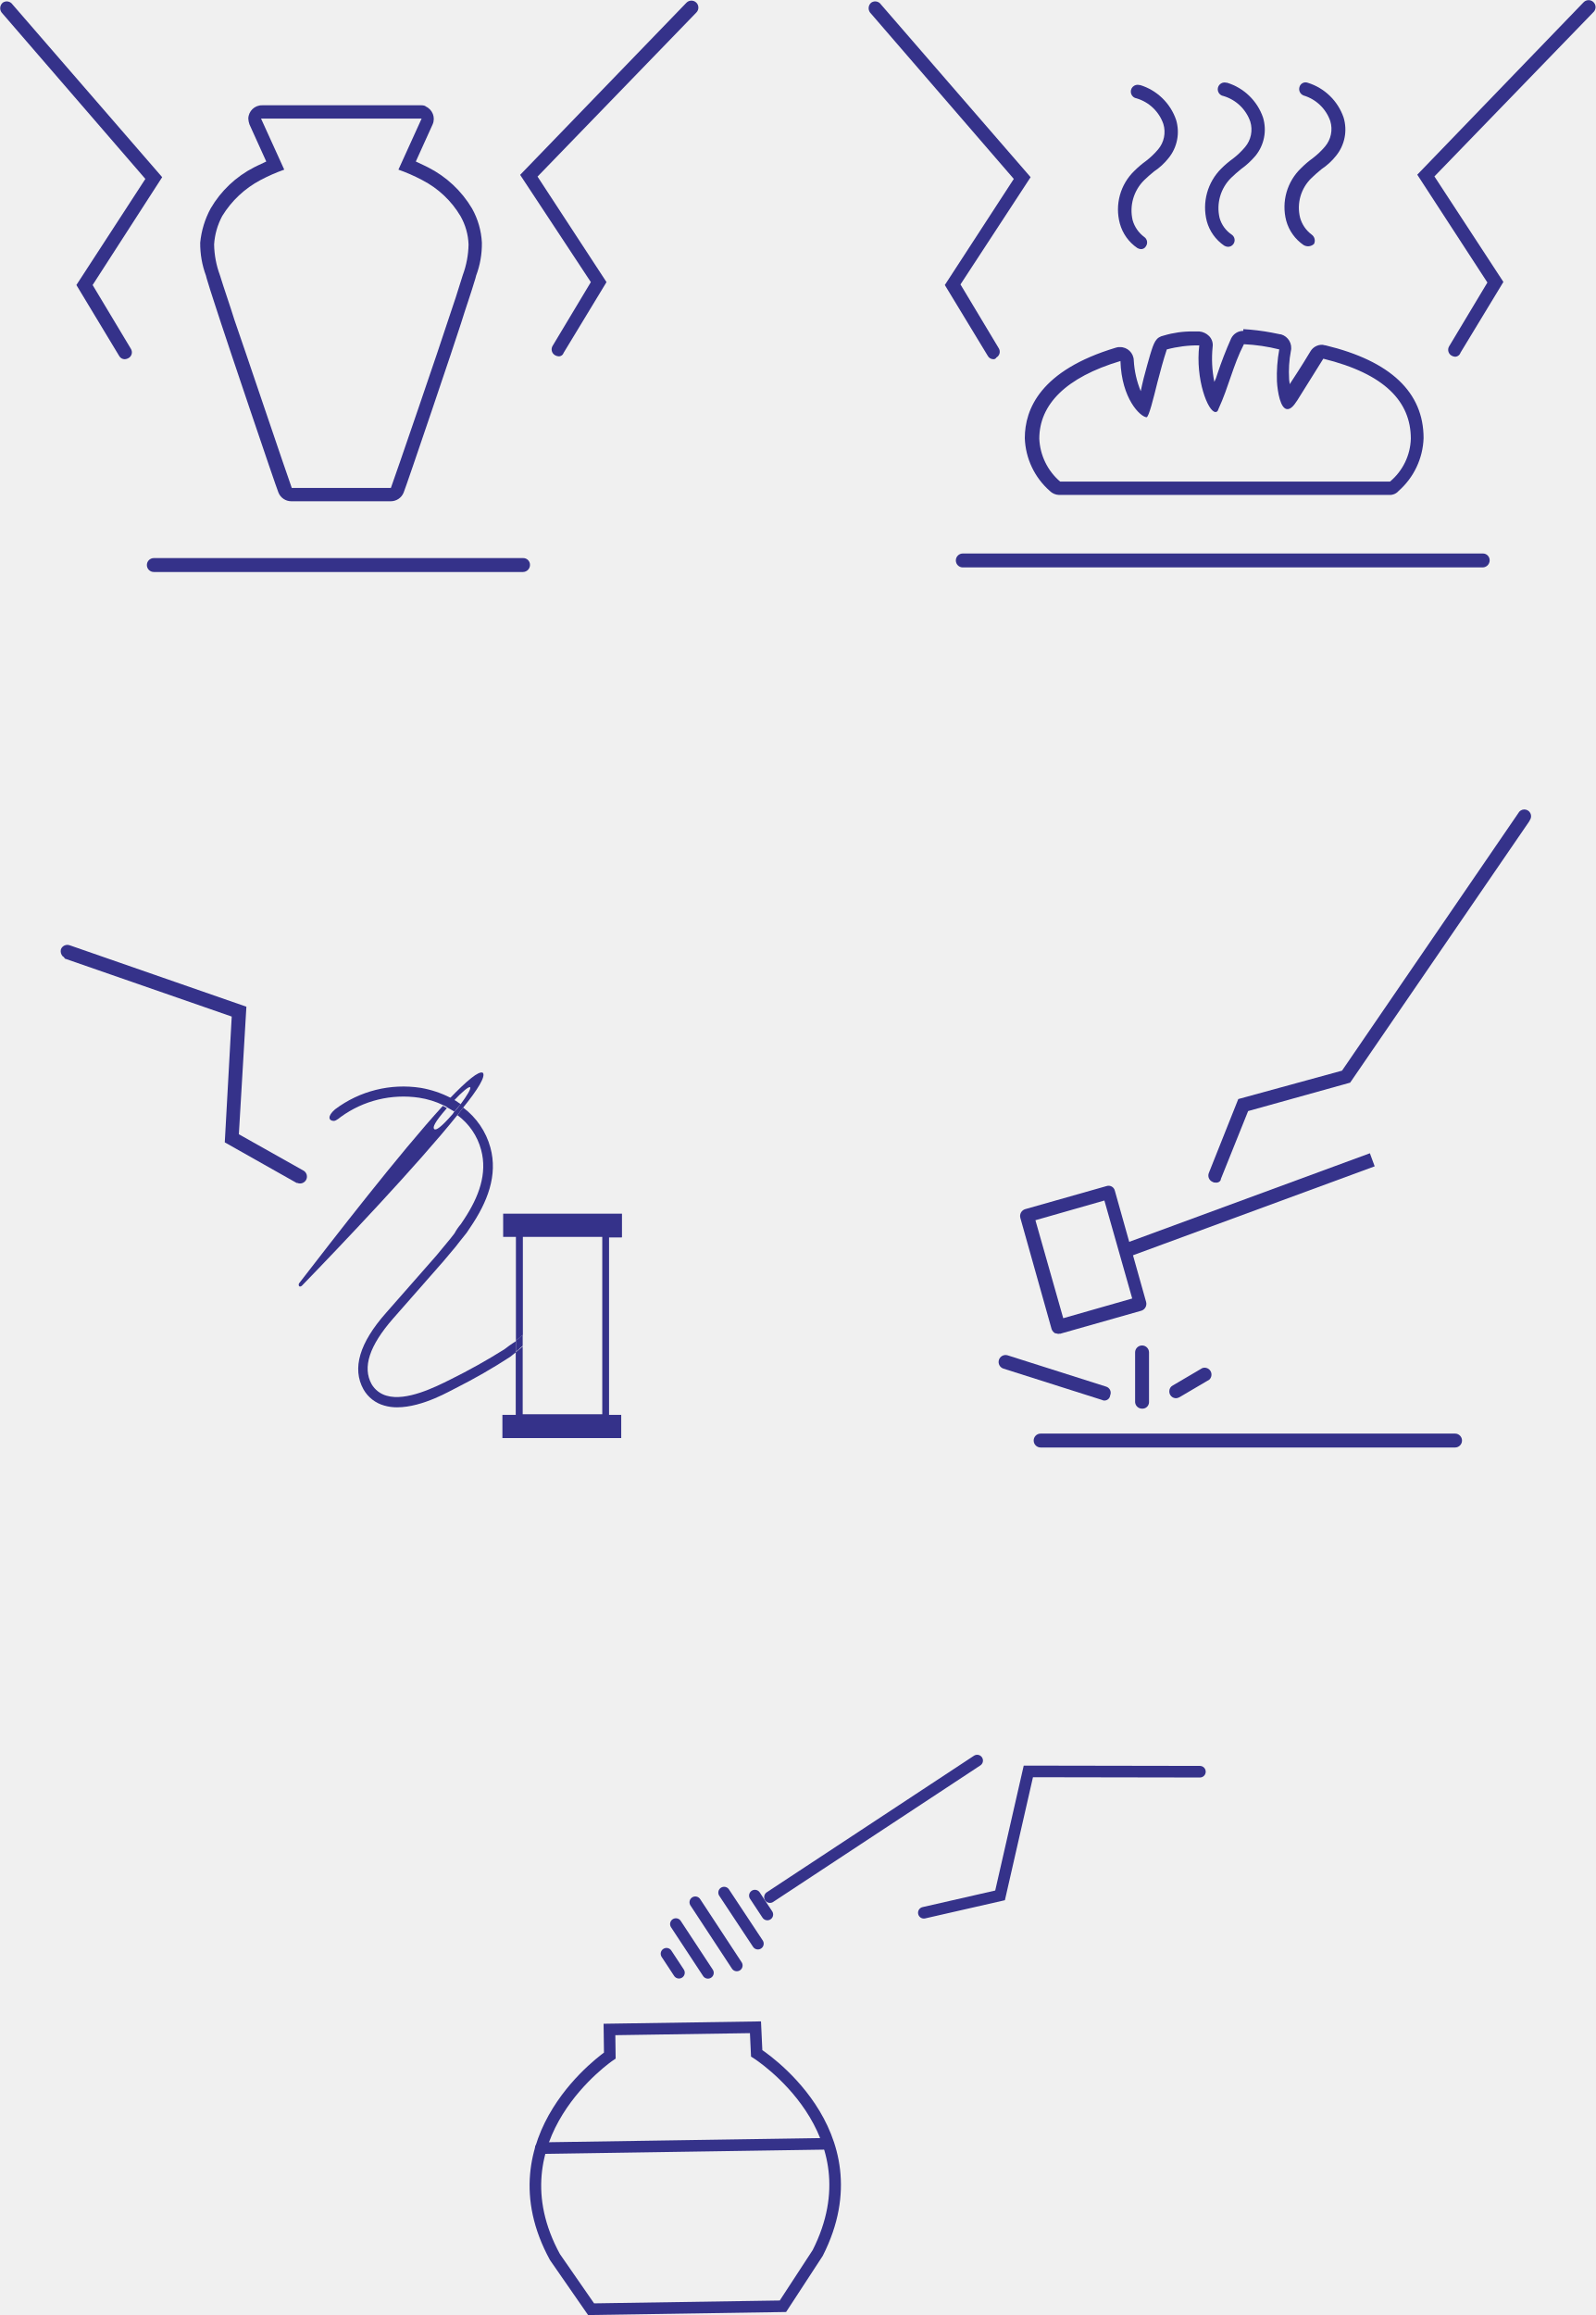
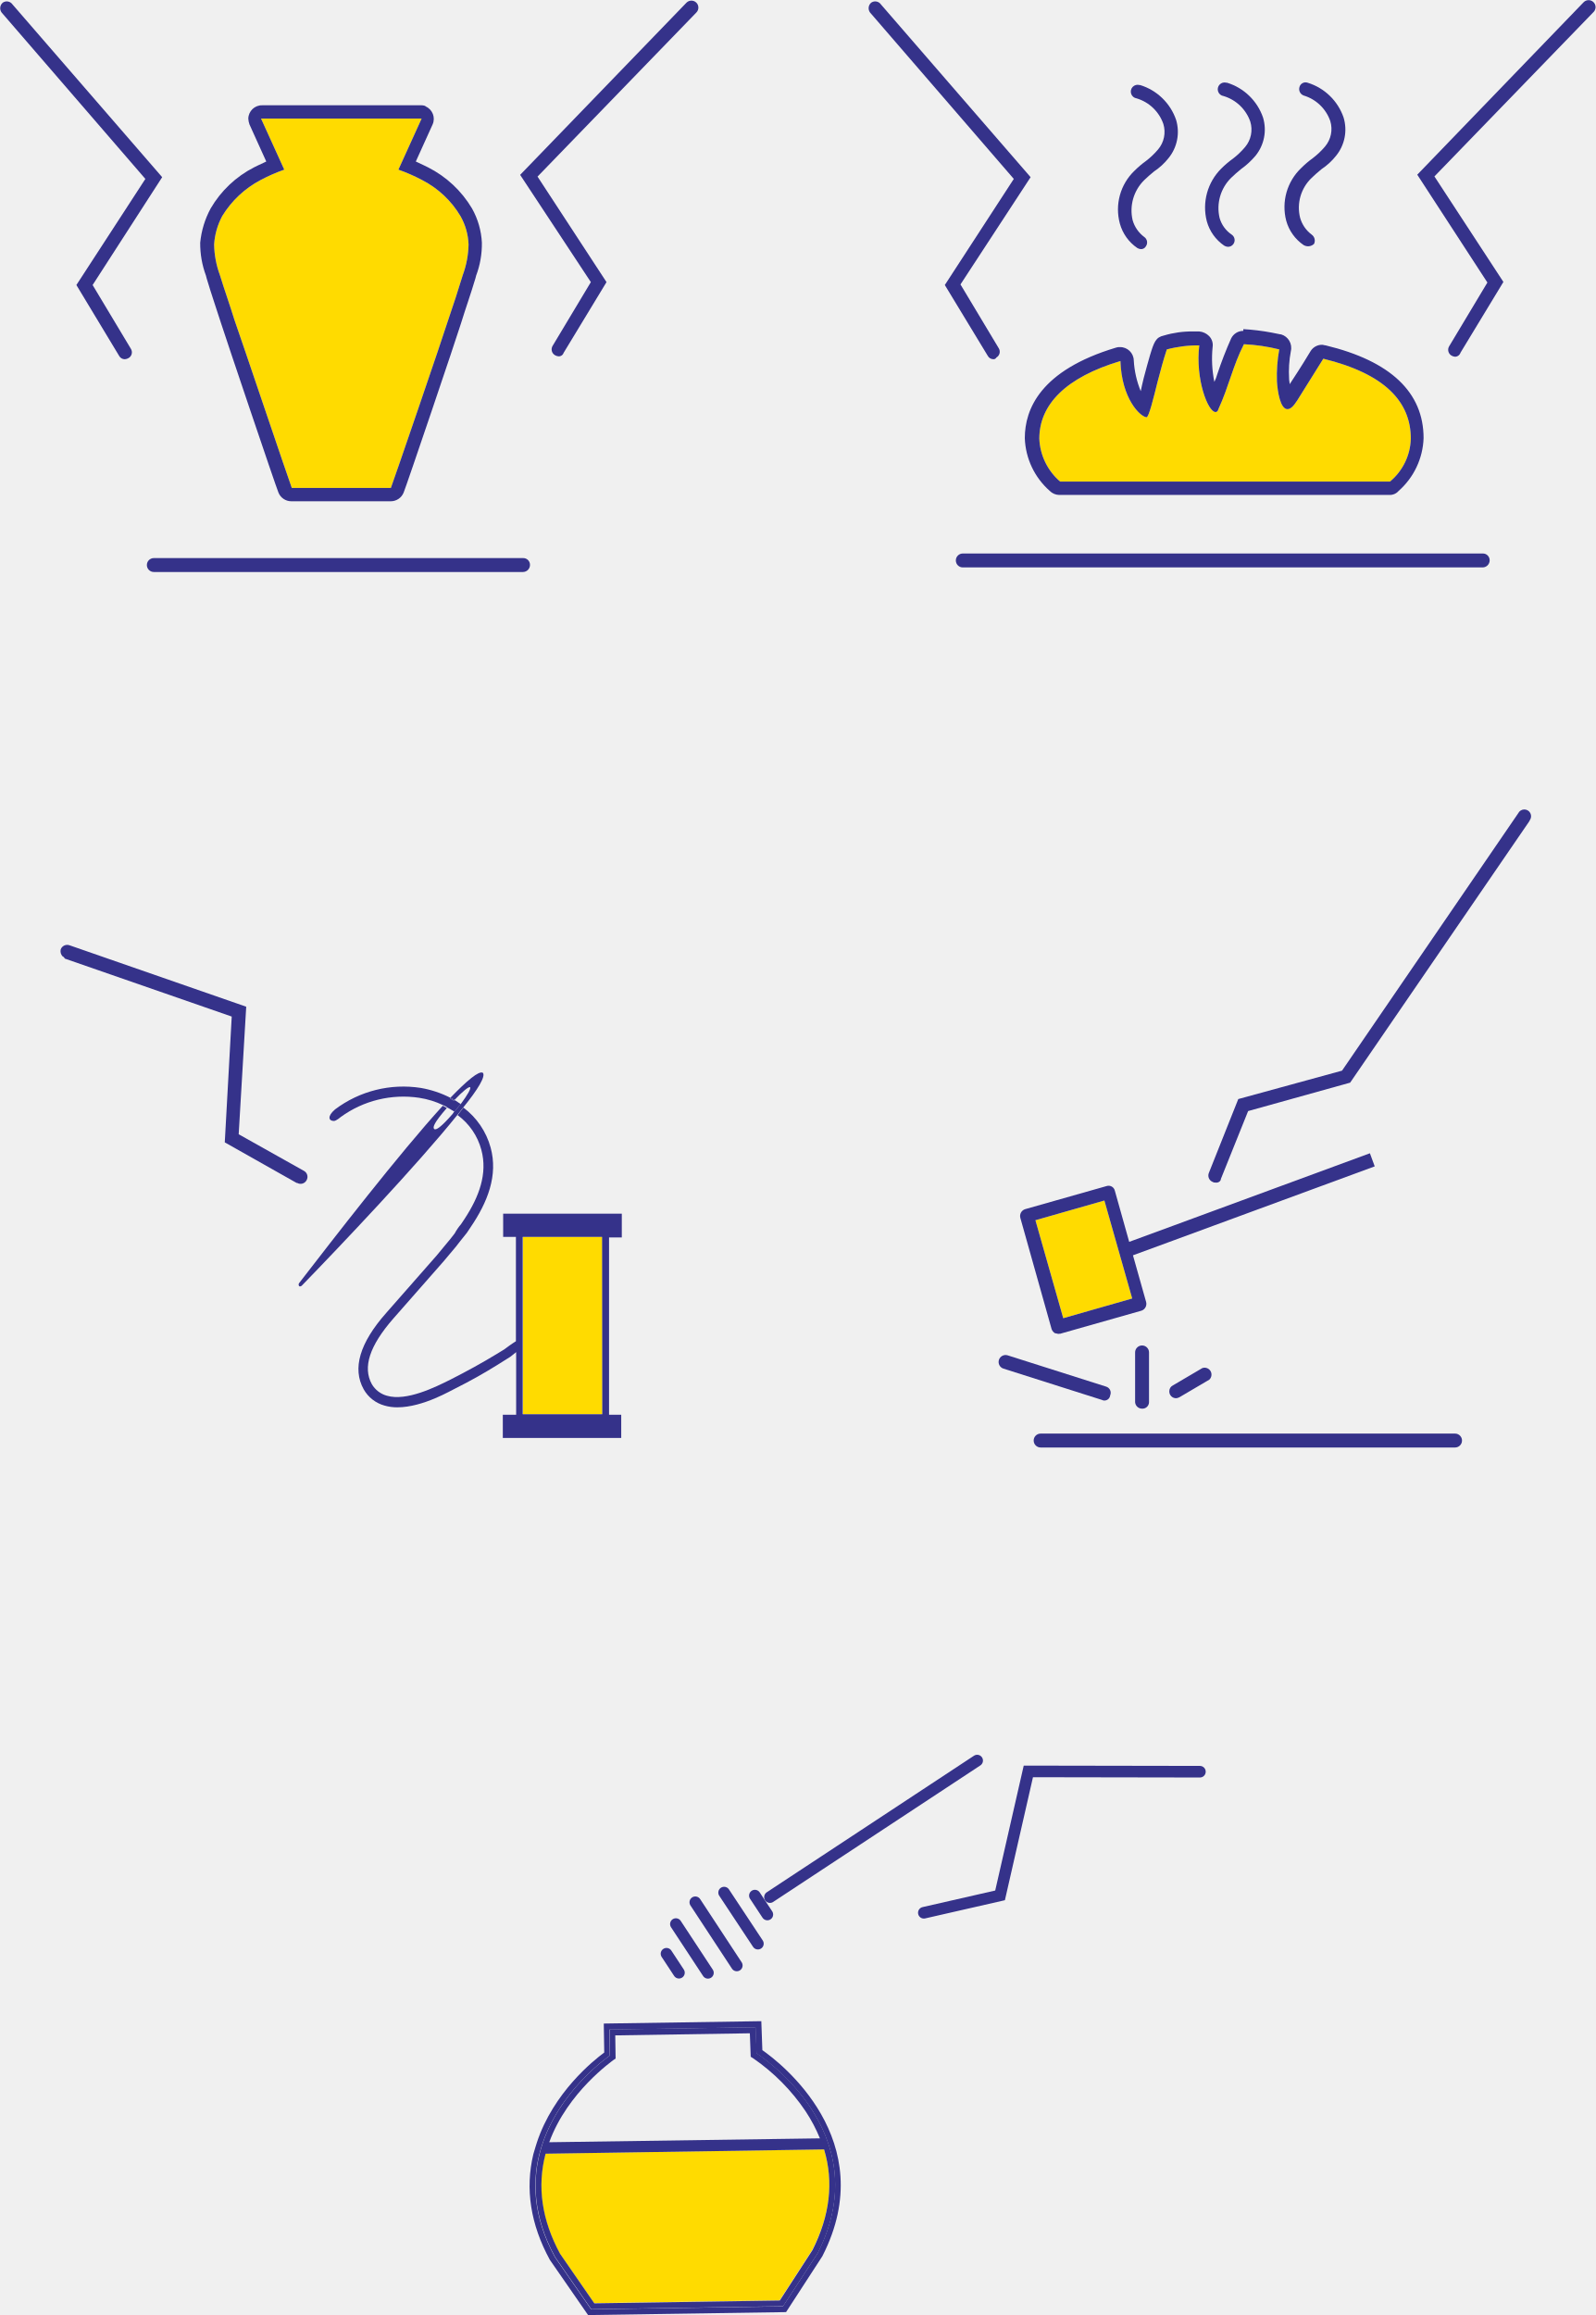
<svg xmlns="http://www.w3.org/2000/svg" id="Layer_1" data-name="Layer 1" viewBox="0 0 275.35 399.3">
  <defs>
-     <style>.cls-1{fill:#35328a;}.cls-2,.cls-3,.cls-5{fill:none;}.cls-2,.cls-3,.cls-4,.cls-5{stroke:#35328a;stroke-width:2px;}.cls-2,.cls-5{stroke-miterlimit:10;}.cls-3,.cls-4,.cls-5{stroke-linecap:round;}.cls-3,.cls-4{stroke-linejoin:round;}.cls-4{fill:#fff;}</style>
+     <style>.cls-1{fill:#35328a;}.cls-2{fill:#ffdb00;}.cls-3,.cls-5,.cls-6{fill:none;}.cls-3,.cls-4,.cls-5{stroke:#35328a;stroke-linecap:round;stroke-width:2px;}.cls-3,.cls-4{stroke-linejoin:round;}.cls-4{fill:#fff;}.cls-5{stroke-miterlimit:10;}</style>
  </defs>
  <path class="cls-1" d="M143.36,106.22a1.1,1.1,0,0,1-1-.6L135,93.42l11.9-18.3-24.8-28.7a1.25,1.25,0,0,1,.2-1.7,1.2,1.2,0,0,1,1.5.1l26,30-12,18.6,6.6,11a1.14,1.14,0,0,1-.4,1.6A1.42,1.42,0,0,1,143.36,106.22Z" transform="translate(-121.82 -44.26)" />
  <path class="cls-1" d="M218.16,105.72a1.42,1.42,0,0,1-.6-.2,1.16,1.16,0,0,1-.4-1.6l6.6-11-12.2-18.5,28.7-29.7a1.2,1.2,0,1,1,1.7,1.7h0l-27.4,28.3,11.9,18.2-7.4,12.2A.87.87,0,0,1,218.16,105.72Z" transform="translate(-121.82 -44.26)" />
-   <path class="cls-1" d="M194.56,64.72l-4,8.8h0a30,30,0,0,1,4.1,1.8,16.39,16.39,0,0,1,6.6,6.2,10.66,10.66,0,0,1,1.4,4.9,16.06,16.06,0,0,1-1,5.3c-.8,2.6-1.6,5.1-2.5,7.7-1,3.2-9.5,28-9.9,29h-17.1c-.4-1-8.8-25.9-9.9-29-.8-2.6-1.7-5.1-2.5-7.7a16.06,16.06,0,0,1-1-5.3,12,12,0,0,1,1.4-4.9,17.1,17.1,0,0,1,6.6-6.2,30,30,0,0,1,4.1-1.8h0l-4-8.8h27.7m0-2.3h-27.5a2.35,2.35,0,0,0-2.4,2.3,3.55,3.55,0,0,0,.2,1l2.9,6.4c-1.1.5-2.1,1-2.1,1a18.33,18.33,0,0,0-7.5,7.1,15.55,15.55,0,0,0-1.8,5.9,15.93,15.93,0,0,0,1,5.7l.1.4c.8,2.7,1.7,5.3,2.5,7.8s9.4,28,9.9,29.2a2.39,2.39,0,0,0,2.2,1.5h17.2a2.39,2.39,0,0,0,2.2-1.5c.5-1.2,9.1-26.6,9.9-29.2s1.7-5.1,2.5-7.8l.1-.4a15.55,15.55,0,0,0,1-5.7,13.44,13.44,0,0,0-1.7-5.9,18.59,18.59,0,0,0-7.6-7.1s-1-.5-2.1-1l2.9-6.4a2.35,2.35,0,0,0-1.2-3.1c0-.1-.4-.2-.7-.2Zm0,4.7Z" transform="translate(-121.82 -44.26)" />
  <path class="cls-1" d="M212.06,142.92h-63.7a1.2,1.2,0,0,1,0-2.4h63.7a1.16,1.16,0,0,1,1.2,1.2A1.22,1.22,0,0,1,212.06,142.92Z" transform="translate(-121.82 -44.26)" />
  <path class="cls-1" d="M331.46,248.23a.6.6,0,0,1-.4-.1,1.19,1.19,0,0,1-.7-1.5h0l5.1-12.8,17.9-4.9,30.4-44.4a1.17,1.17,0,1,1,2,1.2c0,.1-.1.1-.1.2L354.76,231l-17.6,4.9-4.7,11.7C332.46,248,332,248.33,331.46,248.23Z" transform="translate(-121.82 -44.26)" />
-   <rect class="cls-1" x="314.67" y="250.93" width="45.3" height="2.4" transform="translate(-188.13 87.72) rotate(-20.2)" />
-   <path class="cls-1" d="M304.46,274.33c-.2,0-.4-.1-.6-.1a1.34,1.34,0,0,1-.6-.7l-5.4-19.2a1.24,1.24,0,0,1,.8-1.5h0l14.1-4a1.1,1.1,0,0,1,1.4.8l5.4,19.2a1.24,1.24,0,0,1-.8,1.5l-14.1,4C304.76,274.23,304.56,274.33,304.46,274.33Zm-4-19.6,4.8,16.9,11.9-3.4-4.8-16.9Z" transform="translate(-121.82 -44.26)" />
  <path class="cls-1" d="M372.86,293.93h-71.5a1.2,1.2,0,1,1,0-2.4h71.5a1.2,1.2,0,0,1,0,2.4Z" transform="translate(-121.82 -44.26)" />
  <path class="cls-1" d="M312.36,285.83a.76.76,0,0,1-.4-.1l-17-5.4a1.2,1.2,0,1,1,.7-2.3l17,5.4a1.11,1.11,0,0,1,.7,1.5,1,1,0,0,1-1,.9Z" transform="translate(-121.82 -44.26)" />
  <path class="cls-1" d="M324.76,285.43a1.16,1.16,0,0,1-1.2-1.2,1.1,1.1,0,0,1,.6-1l5.1-3a1.19,1.19,0,0,1,1.5.7,1.21,1.21,0,0,1-.3,1.3l-5.1,3A1.42,1.42,0,0,1,324.76,285.43Z" transform="translate(-121.82 -44.26)" />
  <path class="cls-1" d="M318.86,287.23a1.2,1.2,0,0,1-1.2-1.1v-8.6a1.2,1.2,0,0,1,2.4,0v8.6A1.13,1.13,0,0,1,318.86,287.23Z" transform="translate(-121.82 -44.26)" />
  <path class="cls-1" d="M377.63,142.13h-89.7a1.2,1.2,0,0,1,0-2.4h89.7a1.16,1.16,0,0,1,1.2,1.2,1.22,1.22,0,0,1-1.2,1.2Z" transform="translate(-121.82 -44.26)" />
  <path class="cls-1" d="M293.23,106.22a1.1,1.1,0,0,1-1-.6l-7.4-12.2,11.9-18.3-24.8-28.7a1.25,1.25,0,0,1,.2-1.7,1.2,1.2,0,0,1,1.5.1l26,30-12.1,18.5,6.6,11a1.14,1.14,0,0,1-.4,1.6A.55.55,0,0,1,293.23,106.22Z" transform="translate(-121.82 -44.26)" />
  <path class="cls-1" d="M372.84,105.79a1.42,1.42,0,0,1-.6-.2,1.16,1.16,0,0,1-.4-1.6l6.6-11-12.1-18.6L395,44.69a1.2,1.2,0,0,1,1.8,1.6l-.1.1-27.4,28.3,11.9,18.2-7.4,12.2A1,1,0,0,1,372.84,105.79Z" transform="translate(-121.82 -44.26)" />
  <path class="cls-1" d="M318.63,87.23a1.42,1.42,0,0,1-.6-.2,7.5,7.5,0,0,1-3-4.2,9.26,9.26,0,0,1,2.5-9.1,16.32,16.32,0,0,1,2-1.7,13.36,13.36,0,0,0,2.1-2,4.68,4.68,0,0,0,.9-4.4,7,7,0,0,0-4.6-4.4,1.18,1.18,0,1,1,.5-2.3h.1a9.51,9.51,0,0,1,6.2,6,7.17,7.17,0,0,1-1.3,6.6,10.86,10.86,0,0,1-2.5,2.3c-.6.5-1.2,1-1.7,1.5a7.35,7.35,0,0,0-2,6.9,5.46,5.46,0,0,0,2,2.9,1.15,1.15,0,0,1,.3,1.6.94.94,0,0,1-.9.5Z" transform="translate(-121.82 -44.26)" />
  <path class="cls-1" d="M333.63,86.83a1.42,1.42,0,0,1-.6-.2,7.5,7.5,0,0,1-3-4.2,9.49,9.49,0,0,1,2.5-9.1,16.32,16.32,0,0,1,2-1.7,13.36,13.36,0,0,0,2.1-2,4.68,4.68,0,0,0,.9-4.4,7,7,0,0,0-4.6-4.4,1.18,1.18,0,1,1,.5-2.3h.1a9.51,9.51,0,0,1,6.2,6,7.17,7.17,0,0,1-1.3,6.6,13.66,13.66,0,0,1-2.5,2.3c-.6.5-1.2,1-1.7,1.5a7.35,7.35,0,0,0-2,6.9,5.13,5.13,0,0,0,2.1,2.9,1.15,1.15,0,0,1,.3,1.6,1.1,1.1,0,0,1-1,.5Z" transform="translate(-121.82 -44.26)" />
  <path class="cls-1" d="M347.33,86.73a1.42,1.42,0,0,1-.6-.2,7.5,7.5,0,0,1-3-4.2,9.31,9.31,0,0,1,2.6-9.1,16.32,16.32,0,0,1,2-1.7,13.36,13.36,0,0,0,2.1-2,4.68,4.68,0,0,0,.9-4.4,7,7,0,0,0-4.6-4.4,1.19,1.19,0,0,1-.7-1.5,1.08,1.08,0,0,1,1.4-.7,9.51,9.51,0,0,1,6.2,6,7.17,7.17,0,0,1-1.3,6.6,10.86,10.86,0,0,1-2.5,2.3c-.6.5-1.2,1-1.7,1.5a7.11,7.11,0,0,0-2,6.9,5.46,5.46,0,0,0,2,2.9,1.28,1.28,0,0,1,.4,1.6A1.47,1.47,0,0,1,347.33,86.73Z" transform="translate(-121.82 -44.26)" />
-   <path class="cls-1" d="M336.43,103.63a31,31,0,0,1,6.1.9,25.48,25.48,0,0,0-.4,5.5c.1,1.8.6,4.8,1.8,4.8.5,0,1-.4,1.7-1.5s1.7-2.7,4.5-7.2c10.6,2.6,15.1,7.4,15.1,13.8a10,10,0,0,1-3.6,7.4h-56.9a10.32,10.32,0,0,1-3.6-7.4c0-5.9,4.6-10.6,14-13.4.2,6.5,3.4,9.6,4.5,9.7h0c.4,0,1.2-3.3,1.9-6.1.5-1.9,1-3.8,1.6-5.6a21,21,0,0,1,5.6-.7c-.7,5.8,1.5,11.5,2.8,11.5.2,0,.4-.1.5-.5,1.8-3.9,2.5-7.5,4.4-11.2m-.1-2.3a2.33,2.33,0,0,0-2.1,1.3,66.22,66.22,0,0,0-2.4,6.2,6.94,6.94,0,0,1-.5,1.3,20.19,20.19,0,0,1-.3-6,2.21,2.21,0,0,0-.6-1.9,2.72,2.72,0,0,0-1.7-.8h-1.1a16.79,16.79,0,0,0-5,.7c-1.4.3-1.7,1.1-2.4,3.4-.3,1-.7,2.5-1.1,4-.2.9-.4,1.6-.5,2.2a16.32,16.32,0,0,1-1.2-5.3,2.35,2.35,0,0,0-2.4-2.3,1.7,1.7,0,0,0-.7.1c-13,3.9-15.7,10.6-15.7,15.6a12.7,12.7,0,0,0,4.3,9.1,2.36,2.36,0,0,0,1.6.7h57a2,2,0,0,0,1.6-.7,12.7,12.7,0,0,0,4.3-9.1c0-7.9-5.7-13.3-16.9-16-.2,0-.4-.1-.6-.1a2.31,2.31,0,0,0-2,1.1c-1.8,3-2.9,4.6-3.6,5.7,0-.3-.1-.6-.1-.9a19.39,19.39,0,0,1,.3-4.8,2.43,2.43,0,0,0-1.7-2.9h-.1l-1.5-.3a38.59,38.59,0,0,0-4.9-.6Z" transform="translate(-121.82 -44.26)" />
-   <path class="cls-1" d="M132.63,209.2a1.31,1.31,0,0,1-.3-1.2,1.19,1.19,0,0,1,1.5-.7l30.5,10.6-1.3,22,11.2,6.3a1.19,1.19,0,0,1-1.1,2.1H173l-12.4-7,1.2-21.7-28.8-10A.78.78,0,0,0,132.63,209.2Z" transform="translate(-121.82 -44.26)" />
-   <path class="cls-1" d="M205.13,229.3c-.7-.4-2.8,1.4-5.7,4.4l.7.4c1.4-1.5,2.6-2.5,2.8-2.3s-.5,1.4-1.7,3a12.67,12.67,0,0,1-1.1,1.3c-.1.1-.1.2-.2.3-2,2.3-2.9,2.9-3.2,2.6s.1-1.2,2.1-3.5l.1-.1c-.2-.1-.5-.3-.7-.4-7.5,8.2-19,23.1-24.8,30.6a.45.45,0,0,0,0,.5h0c.2.2.5-.1.5-.1,6.7-6.9,19.9-20.8,26.8-29.4.4-.5.7-.9,1-1.3C204.33,232.1,205.63,229.9,205.13,229.3Z" transform="translate(-121.82 -44.26)" />
-   <path class="cls-1" d="M194.13,233.6a14.68,14.68,0,0,1,4.2,1.3,2.51,2.51,0,0,1,.7.4c.4.2.8.5,1.2.7a15,15,0,0,1,1.1-1.3c-.4-.2-.7-.5-1.1-.7l-.7-.4a18,18,0,0,0-5.1-1.7,19.59,19.59,0,0,0-14.8,3.7c-1.4,1.2-1.1,2-.2,2,.4,0,1.2-.7,1.2-.7A18.38,18.38,0,0,1,194.13,233.6Z" transform="translate(-121.82 -44.26)" />
-   <path class="cls-1" d="M208.83,277a105.35,105.35,0,0,1-9.3,5.2c-2.6,1.3-7.6,3.8-11,2.8a4.33,4.33,0,0,1-2.6-2c-1.6-2.9-.4-6.6,3.7-11.3l8.7-9.9c.7-.8,1.4-1.7,2.1-2.5l.7-.9,1.2-1.5.6-.9c3-4.4,4.8-9,3.5-13.8a12.85,12.85,0,0,0-4.7-6.9l-1,1.3a10.89,10.89,0,0,1,4.1,6c1.1,4.1-.4,8.1-2.9,11.9l-.6.9a9.06,9.06,0,0,0-1.1,1.6l-.7.9c-.8,1-1.6,1.9-2.4,2.9l-8.7,9.9q-6.9,7.8-3.9,13.2a5.92,5.92,0,0,0,3.6,2.8,7.8,7.8,0,0,0,2.2.3c4.5,0,9.4-3,10.1-3.3a98.83,98.83,0,0,0,9.4-5.4c.3-.2.6-.5,1-.8v-1.9C210,276.1,209.23,276.7,208.83,277Z" transform="translate(-121.82 -44.26)" />
-   <path class="cls-1" d="M211.43,275l-.6.5v1.9l.6-.5Z" transform="translate(-121.82 -44.26)" />
-   <path class="cls-1" d="M229.13,257.6v-4h-20.5v4h2.2v17.9l.6-.5.6-.5V257.6h13.7v30.6H212V276.5l-.6.5-.6.5v10.8h-2.3v4H229v-4h-2.1V257.7h2.2Z" transform="translate(-121.82 -44.26)" />
-   <path class="cls-1" d="M212,276.4v-1.9l-.6.5v1.9Z" transform="translate(-121.82 -44.26)" />
-   <path class="cls-2" d="M252.37,398.42s21.21,13.38,10.53,34.44l-6,9.19-33.1.51-6.24-9c-11.31-20.73,9.47-34.75,9.47-34.75l-.06-4.5,25.19-.38Z" transform="translate(-121.82 -44.26)" />
-   <line class="cls-3" x1="93.3" y1="370.52" x2="142.59" y2="369.77" />
+   <path class="cls-2" d="M264,415l-48.08.73c-1.49,5.65-.65,11.45,2.5,17.26l5.91,8.52,32-.49,5.64-8.7C265,426.42,265.69,420.62,264,415Z" transform="translate(-121.82 -44.26)" />
+   <path class="cls-1" d="M253.35,397.88l-.18-5-27.18.41.08,5c-1.85,1.36-8.77,6.89-11.62,15.51l-.22.7h0l-.39,1.31h0c-1.44,6-.49,12.13,2.84,18.23l6.6,9.53,34.16-.51,6.26-9.64.05-.1C273.87,413.44,256.42,400,253.35,397.88Zm9.55,35-6,9.19-33.1.51-6.24-9c-3.9-7.15-4-13.51-2.41-18.76,3-10,11.88-16,11.88-16l-.06-4.5,25.19-.38.17,4.5S273.58,411.8,262.9,432.86Z" transform="translate(-121.82 -44.26)" />
+   <path class="cls-1" d="M252.37,398.42l-.17-4.5L227,394.3l.06,4.5s-8.91,6-11.88,16l49.22-.75-49.22.75c-1.57,5.25-1.49,11.61,2.41,18.76l6.24,9,33.1-.51,6-9.19C273.58,411.8,252.37,398.42,252.37,398.42Zm-35.79,15.34c3.18-8.72,11-14.07,11-14.13l.45-.3-.06-4,23.22-.36.15,4.05.45.28a34.29,34.29,0,0,1,9,9.09,27,27,0,0,1,2.49,4.7ZM262,432.36l-5.64,8.7-32,.49L218.45,433c-3.15-5.81-4-11.61-2.5-17.26L264,415C265.69,420.62,265,426.42,262,432.36Z" transform="translate(-121.82 -44.26)" />
  <line class="cls-3" x1="119.96" y1="328.11" x2="127.12" y2="339.01" />
  <path class="cls-4" d="M246.75,370.7l5.83,8.81" transform="translate(-121.82 -44.26)" />
  <line class="cls-3" x1="130.24" y1="326.96" x2="132.39" y2="330.22" />
  <path class="cls-4" d="M238.43,376.13l5.53,8.41" transform="translate(-121.82 -44.26)" />
  <line class="cls-3" x1="114.99" y1="336.99" x2="117.14" y2="340.26" />
  <path class="cls-4" d="M254.66,371.48l35.75-23.55" transform="translate(-121.82 -44.26)" />
  <path class="cls-5" d="M281.21,374.18l13.15-3,4.88-21.38,29.6.05" transform="translate(-121.82 -44.26)" />
+   <path class="cls-6" d="M201.32,234.68c1.14-1.54,1.81-2.69,1.61-2.88s-1.34.75-2.7,2.19h0C200.63,234.19,200.92,234.48,201.32,234.68Z" transform="translate(-121.82 -44.26)" />
+   <path class="cls-6" d="M201.16,234.89c-.29.31-.55.64-.85,1C200.62,235.57,200.91,235.21,201.16,234.89Z" transform="translate(-121.82 -44.26)" />
+   <path class="cls-1" d="M174.73,247.8a1.17,1.17,0,0,0-.5-1.6L163,239.9l1.3-22-30.5-10.6a1.19,1.19,0,0,0-1.5.7,1.31,1.31,0,0,0,.3,1.2.78.78,0,0,1,.4.4l28.8,10-1.2,21.7,12.4,7h.1A1.17,1.17,0,0,0,174.73,247.8Z" transform="translate(-121.82 -44.26)" />
+   <path class="cls-1" d="M201.73,235.3h0c2.6-3.2,3.9-5.4,3.4-6-.69-.4-2.75,1.36-5.6,4.3h0l.7.39c1.36-1.44,2.51-2.39,2.7-2.19s-.47,1.34-1.61,2.88v0l-.17.19c-.25.32-.54.68-.85,1l-.08.1h0l-.1.11c-.1.1-.1.2-.2.3-2,2.3-2.9,2.9-3.2,2.6s.1-1.2,2.1-3.5l.1-.1c-.2-.1-.5-.3-.7-.4-7.5,8.2-19,23.1-24.8,30.6a.45.45,0,0,0,0,.5c.2.2.5-.1.5-.1,6.7-6.9,19.9-20.8,26.8-29.4h0Z" transform="translate(-121.82 -44.26)" />
+   <path class="cls-1" d="M201.16,234.89l.07-.09.09-.12c-.4-.2-.69-.49-1.09-.68h0l-.1.11-.7-.4.1-.1a18,18,0,0,0-5.1-1.7,19.59,19.59,0,0,0-14.8,3.7c-1.4,1.2-1.1,2-.2,2,.4,0,1.2-.7,1.2-.7a18.38,18.38,0,0,1,13.5-3.3,14.68,14.68,0,0,1,4.2,1.3,2.51,2.51,0,0,1,.7.4c.4.19.8.49,1.2.69l.08-.09C200.61,235.53,200.87,235.2,201.16,234.89Z" transform="translate(-121.82 -44.26)" />
+   <path class="cls-1" d="M201.16,234.89l.17-.19v0l-.09.12Z" transform="translate(-121.82 -44.26)" />
+   <path class="cls-1" d="M200.13,234.1l.1-.11-.7-.39h0l-.1.1Z" transform="translate(-121.82 -44.26)" />
+   <path class="cls-1" d="M200.31,235.9l-.08.09h0Z" transform="translate(-121.82 -44.26)" />
+   <path class="cls-1" d="M201.73,235.3h0l-1,1.3h0C201.13,236.1,201.43,235.7,201.73,235.3Z" transform="translate(-121.82 -44.26)" />
+   <polygon class="cls-2" points="90.22 232.23 90.22 243.93 103.92 243.93 103.92 213.33 90.22 213.33 90.22 230.23 90.22 230.23 90.22 232.13 90.22 232.23" />
+   <path class="cls-1" d="M208.63,253.6v4h2.2v18c-.8.5-1.6,1.1-2,1.4l-1.26.77c-2.61,1.59-5.28,3.05-8,4.43-2.6,1.3-7.6,3.8-11,2.8a4.33,4.33,0,0,1-2.6-2c-1.6-2.9-.4-6.6,3.7-11.3l8.7-9.9c.7-.8,1.4-1.7,2.1-2.5l.7-.9,1.2-1.5.6-.9c3-4.4,4.8-9,3.5-13.8a12.85,12.85,0,0,0-4.7-6.9c-.3.4-.6.8-1,1.3a10.89,10.89,0,0,1,4.1,6c1.1,4.1-.4,8.1-2.9,11.9l-.6.9a9.06,9.06,0,0,0-1.1,1.6l-.7.9c-.8,1-1.6,1.9-2.4,2.9l-8.7,9.9q-6.9,7.8-3.9,13.2a5.92,5.92,0,0,0,3.6,2.8,7.8,7.8,0,0,0,2.2.3c4.5,0,9.4-3,10.1-3.3,2.42-1.21,4.79-2.54,7.14-4,.75-.46,1.51-.94,2.26-1.42.3-.2.6-.5,1-.8v10.8h-2.3v4H229v-4h-2.1V257.7h2.2v-4.1Zm17.1,34.6H212V276.5h0v-2h0V257.6h13.7Z" transform="translate(-121.82 -44.26)" />
+   <line class="cls-2" x1="90.22" y1="230.23" x2="90.22" y2="230.23" />
+   <polygon class="cls-2" points="178.64 210.47 183.44 227.37 195.34 223.97 190.54 207.07 178.64 210.47" />
+   <path class="cls-1" d="M359,245.44l-.83-2.26-33.88,12.47-7.65,2.81-2.48-8.83a1.1,1.1,0,0,0-1.4-.8l-14.1,4a1.24,1.24,0,0,0-.8,1.5l5.4,19.2a1.34,1.34,0,0,0,.6.7c.2,0,.4.1.6.1s.3-.1.2,0l14.1-4a1.24,1.24,0,0,0,.8-1.5l-2.27-8.05,7-2.57Zm-53.74,26.19-4.8-16.9,11.9-3.4,4.8,16.9Z" transform="translate(-121.82 -44.26)" />
+   <path class="cls-2" d="M162.26,99.42c1.1,3.1,9.5,28,9.9,29h17.1c.4-1,8.9-25.8,9.9-29,.9-2.6,1.7-5.1,2.5-7.7a16.06,16.06,0,0,0,1-5.3,10.66,10.66,0,0,0-1.4-4.9,16.39,16.39,0,0,0-6.6-6.2,30,30,0,0,0-4.1-1.8l4-8.8h-27.7l4,8.8a30,30,0,0,0-4.1,1.8,17.1,17.1,0,0,0-6.6,6.2,12,12,0,0,0-1.4,4.9,16.06,16.06,0,0,0,1,5.3C160.56,94.32,161.46,96.82,162.26,99.42Z" transform="translate(-121.82 -44.26)" />
+   <path class="cls-1" d="M157.46,92.22c.8,2.7,1.7,5.3,2.5,7.8s9.4,28,9.9,29.2a2.39,2.39,0,0,0,2.2,1.5h17.2a2.39,2.39,0,0,0,2.2-1.5c.5-1.2,9.1-26.6,9.9-29.2s1.7-5.1,2.5-7.8l.1-.4a15.55,15.55,0,0,0,1-5.7,13.44,13.44,0,0,0-1.7-5.9,18.59,18.59,0,0,0-7.6-7.1s-1-.5-2.1-1l2.9-6.4a2.35,2.35,0,0,0-1.2-3.1c0-.1-.4-.2-.7-.2h-27.5a2.35,2.35,0,0,0-2.4,2.3,3.55,3.55,0,0,0,.2,1l2.9,6.4c-1.1.5-2.1,1-2.1,1a18.33,18.33,0,0,0-7.5,7.1,15.55,15.55,0,0,0-1.8,5.9,15.93,15.93,0,0,0,1,5.7Zm2.7-10.7a17.1,17.1,0,0,1,6.6-6.2,30,30,0,0,1,4.1-1.8l-4-8.8h27.7l-4,8.8a30,30,0,0,1,4.1,1.8,16.39,16.39,0,0,1,6.6,6.2,10.66,10.66,0,0,1,1.4,4.9,16.06,16.06,0,0,1-1,5.3c-.8,2.6-1.6,5.1-2.5,7.7-1,3.2-9.5,28-9.9,29h-17.1c-.4-1-8.8-25.9-9.9-29-.8-2.6-1.7-5.1-2.5-7.7a16.06,16.06,0,0,1-1-5.3A12,12,0,0,1,160.16,81.52Z" transform="translate(-121.82 -44.26)" />
+   <path class="cls-2" d="M350.13,106.13c-2.8,4.5-3.8,6.1-4.5,7.2s-1.2,1.5-1.7,1.5c-1.2,0-1.7-3-1.8-4.8a25.48,25.48,0,0,1,.4-5.5,31,31,0,0,0-6.1-.9c-1.9,3.7-2.6,7.3-4.4,11.2-.1.4-.3.5-.5.5-1.3,0-3.5-5.7-2.8-11.5a21,21,0,0,0-5.6.7c-.6,1.8-1.1,3.7-1.6,5.6-.7,2.8-1.5,6.1-1.9,6.1-1.1-.1-4.3-3.2-4.5-9.7-9.4,2.8-14,7.5-14,13.4a10.32,10.32,0,0,0,3.6,7.4h56.9a10,10,0,0,0,3.6-7.4C365.23,113.53,360.73,108.73,350.13,106.13Z" transform="translate(-121.82 -44.26)" />
+   <path class="cls-1" d="M350.53,103.83c-.2,0-.4-.1-.6-.1a2.31,2.31,0,0,0-2,1.1c-1.8,3-2.9,4.6-3.6,5.7,0-.3-.1-.6-.1-.9a19.39,19.39,0,0,1,.3-4.8,2.43,2.43,0,0,0-1.7-2.9h-.1l-1.5-.3a38.59,38.59,0,0,0-4.9-.6v.3a2.33,2.33,0,0,0-2.1,1.3,66.22,66.22,0,0,0-2.4,6.2,6.94,6.94,0,0,1-.5,1.3,20.19,20.19,0,0,1-.3-6,2.21,2.21,0,0,0-.6-1.9,2.72,2.72,0,0,0-1.7-.8h-1.1a16.79,16.79,0,0,0-5,.7c-1.4.3-1.7,1.1-2.4,3.4-.3,1-.7,2.5-1.1,4-.2.9-.4,1.6-.5,2.2a16.32,16.32,0,0,1-1.2-5.3,2.35,2.35,0,0,0-2.4-2.3,1.7,1.7,0,0,0-.7.1c-13,3.9-15.7,10.6-15.7,15.6a12.7,12.7,0,0,0,4.3,9.1,2.36,2.36,0,0,0,1.6.7h57a2,2,0,0,0,1.6-.7,12.7,12.7,0,0,0,4.3-9.1C367.43,111.93,361.73,106.53,350.53,103.83Zm11.1,23.5h-56.9a10.32,10.32,0,0,1-3.6-7.4c0-5.9,4.6-10.6,14-13.4.2,6.5,3.4,9.6,4.5,9.7.4,0,1.2-3.3,1.9-6.1.5-1.9,1-3.8,1.6-5.6a21,21,0,0,1,5.6-.7c-.7,5.8,1.5,11.5,2.8,11.5.2,0,.4-.1.5-.5,1.8-3.9,2.5-7.5,4.4-11.2a31,31,0,0,1,6.1.9,25.48,25.48,0,0,0-.4,5.5c.1,1.8.6,4.8,1.8,4.8.5,0,1-.4,1.7-1.5s1.7-2.7,4.5-7.2c10.6,2.6,15.1,7.4,15.1,13.8A10,10,0,0,1,361.63,127.33Z" transform="translate(-121.82 -44.26)" />
</svg>
